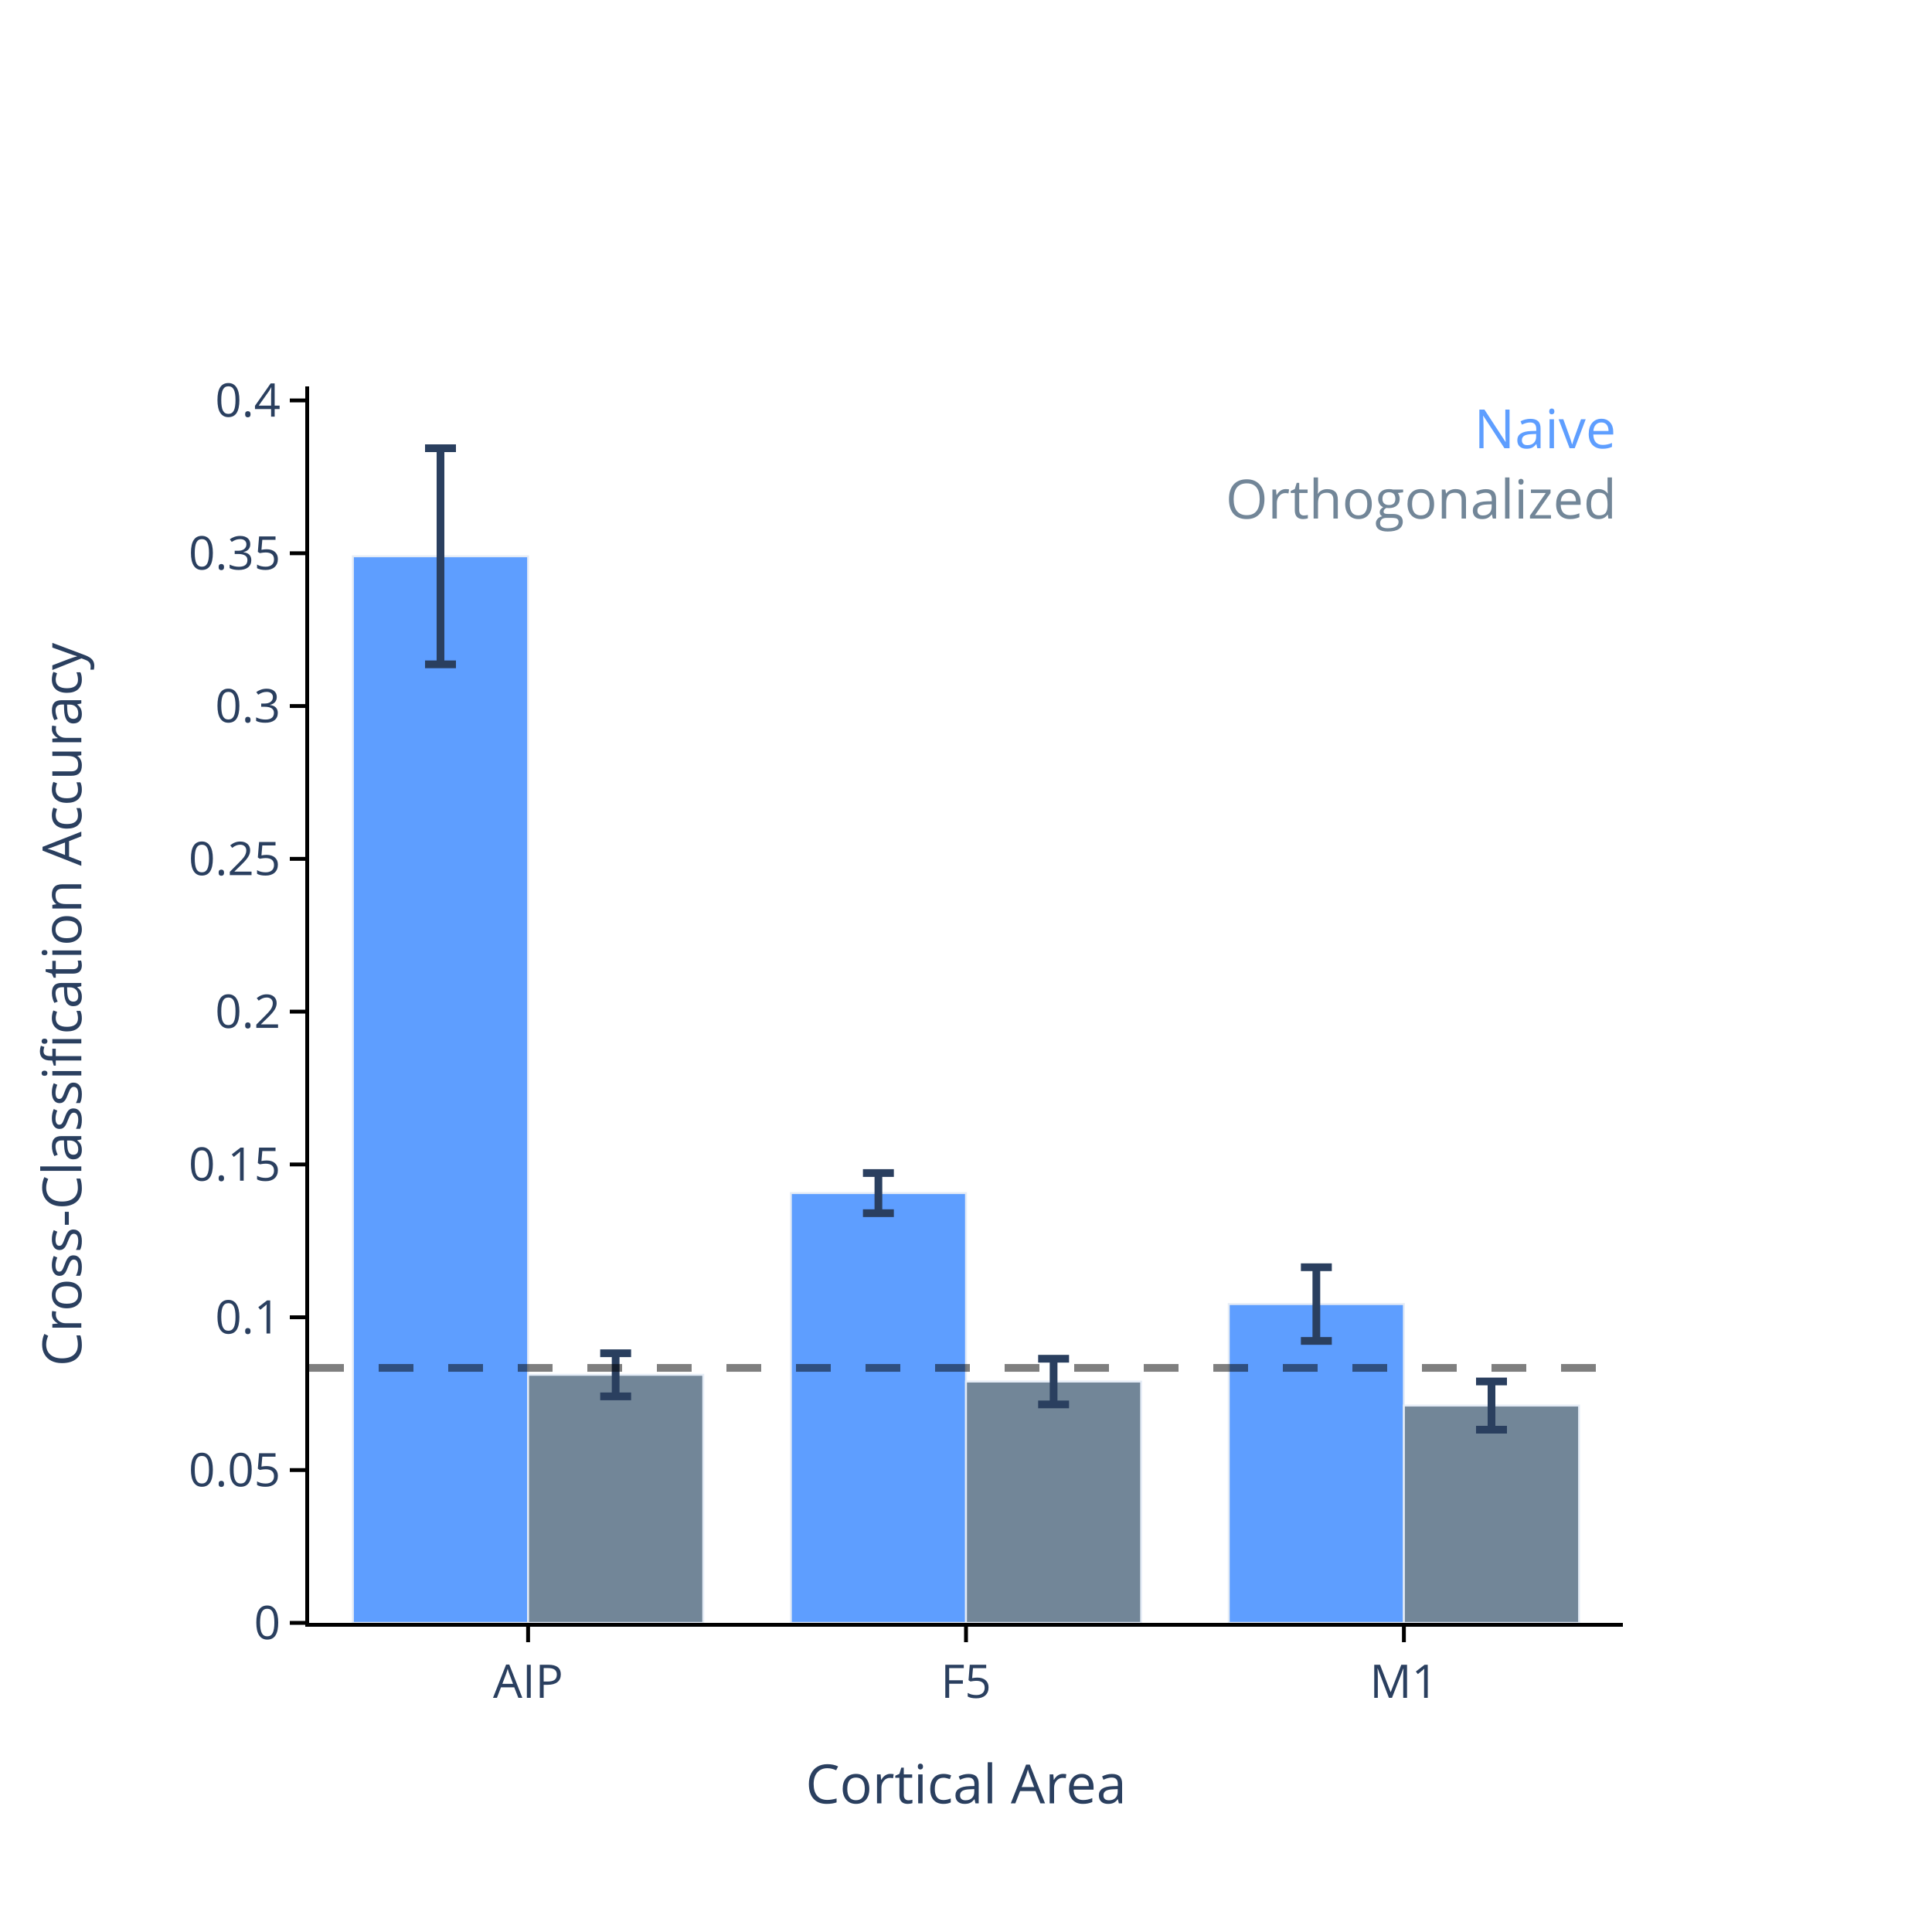
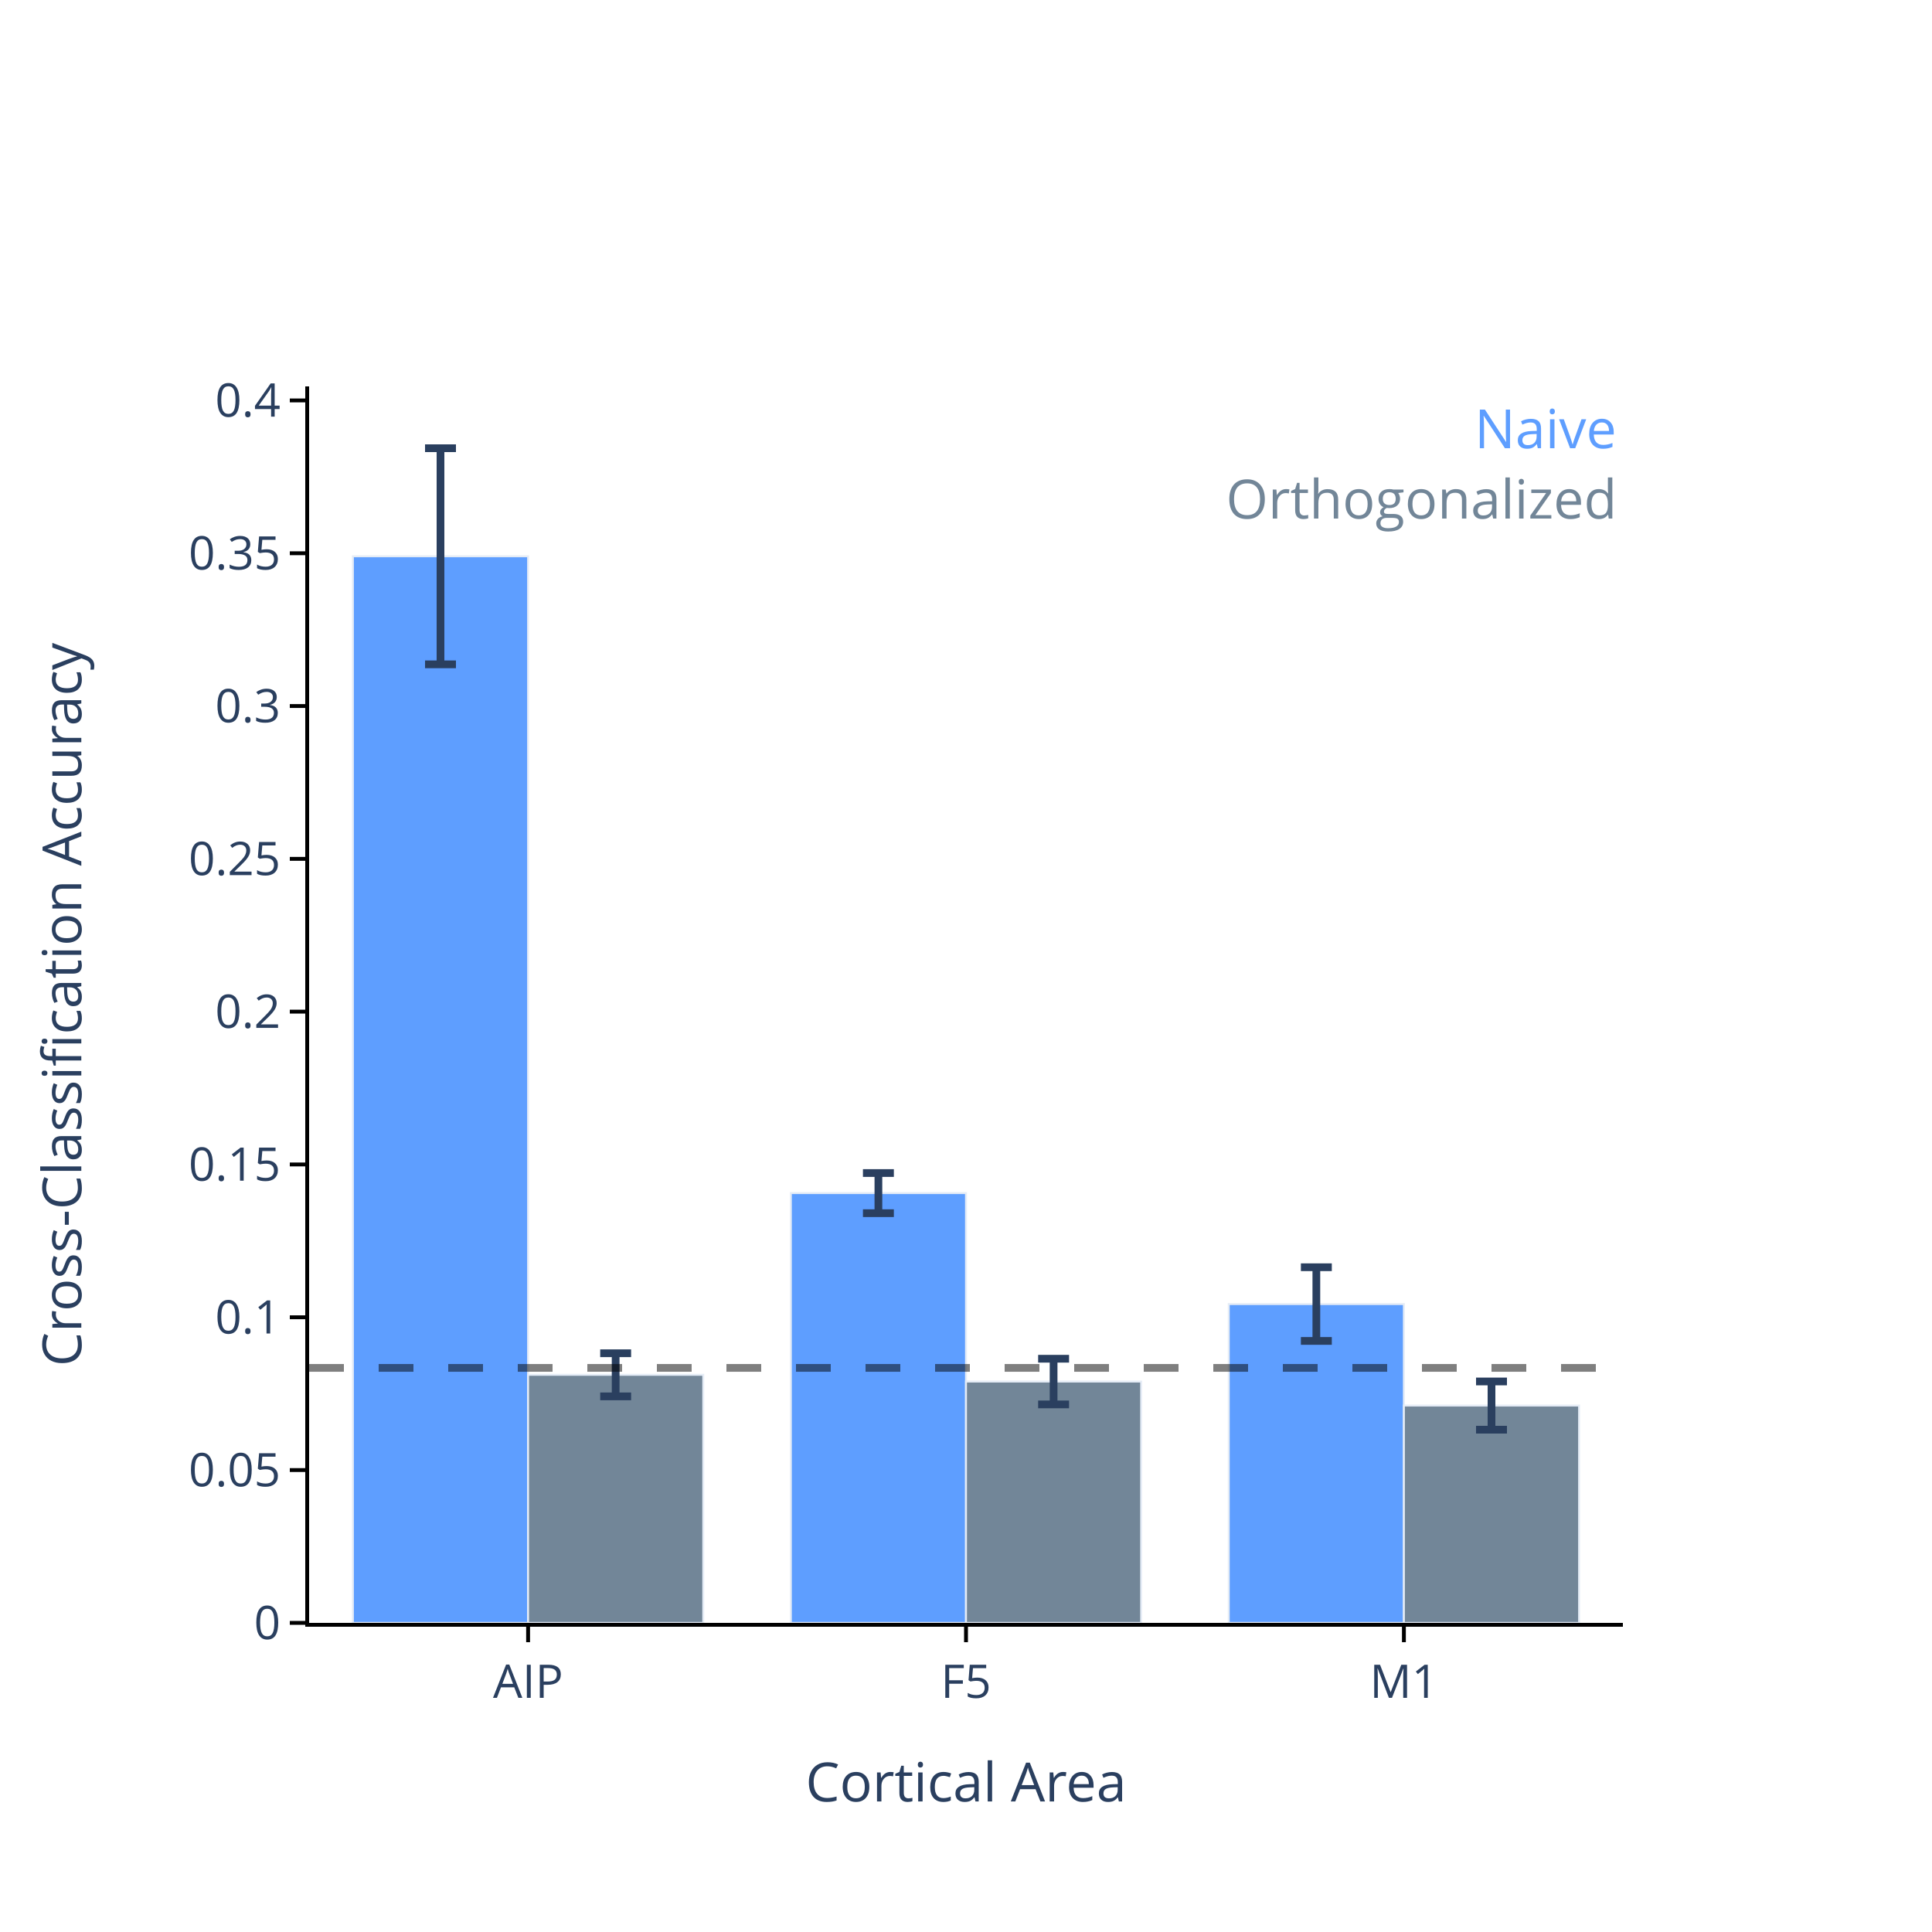
<svg xmlns="http://www.w3.org/2000/svg" class="main-svg" width="500" height="500" style="" viewBox="0 0 500 500">
  <rect x="0" y="0" width="500" height="500" style="fill: rgb(0, 0, 0); fill-opacity: 0;" />
-   <defs id="defs-9098c0">
+   <defs id="defs-6e3c0d">
    <g class="clips">
-       <clipPath id="clip9098c0xyplot" class="plotclip">
+       <clipPath id="clip6e3c0dxyplot" class="plotclip">
        <rect width="340" height="320" />
      </clipPath>
-       <clipPath class="axesclip" id="clip9098c0x">
+       <clipPath class="axesclip" id="clip6e3c0dx">
        <rect x="80" y="0" width="340" height="500" />
      </clipPath>
-       <clipPath class="axesclip" id="clip9098c0y">
+       <clipPath class="axesclip" id="clip6e3c0dy">
        <rect x="0" y="100" width="500" height="320" />
      </clipPath>
-       <clipPath class="axesclip" id="clip9098c0xy">
+       <clipPath class="axesclip" id="clip6e3c0dxy">
        <rect x="80" y="100" width="340" height="320" />
      </clipPath>
    </g>
    <g class="gradients" />
    <g class="patterns" />
  </defs>
  <g class="bglayer">
    <rect class="bg" x="80" y="100" width="340" height="320" style="fill: rgb(0, 0, 0); fill-opacity: 0; stroke-width: 0;" />
  </g>
  <g class="layer-below">
    <g class="imagelayer" />
    <g class="shapelayer" />
  </g>
  <g class="cartesianlayer">
    <g class="subplot xy">
      <g class="layer-subplot">
        <g class="shapelayer" />
        <g class="imagelayer" />
      </g>
      <g class="minor-gridlayer">
        <g class="x" />
        <g class="y" />
      </g>
      <g class="gridlayer">
        <g class="x" />
-         <g class="y">
-           <path class="ygrid crisp" transform="translate(0,380.45)" d="M80,0h340" style="stroke: rgb(255, 255, 255); stroke-opacity: 1; stroke-width: 1px;" />
-           <path class="ygrid crisp" transform="translate(0,340.91)" d="M80,0h340" style="stroke: rgb(255, 255, 255); stroke-opacity: 1; stroke-width: 1px;" />
-           <path class="ygrid crisp" transform="translate(0,301.36)" d="M80,0h340" style="stroke: rgb(255, 255, 255); stroke-opacity: 1; stroke-width: 1px;" />
-           <path class="ygrid crisp" transform="translate(0,261.81)" d="M80,0h340" style="stroke: rgb(255, 255, 255); stroke-opacity: 1; stroke-width: 1px;" />
-           <path class="ygrid crisp" transform="translate(0,222.27)" d="M80,0h340" style="stroke: rgb(255, 255, 255); stroke-opacity: 1; stroke-width: 1px;" />
-           <path class="ygrid crisp" transform="translate(0,182.72)" d="M80,0h340" style="stroke: rgb(255, 255, 255); stroke-opacity: 1; stroke-width: 1px;" />
-           <path class="ygrid crisp" transform="translate(0,143.18)" d="M80,0h340" style="stroke: rgb(255, 255, 255); stroke-opacity: 1; stroke-width: 1px;" />
-           <path class="ygrid crisp" transform="translate(0,103.63)" d="M80,0h340" style="stroke: rgb(255, 255, 255); stroke-opacity: 1; stroke-width: 1px;" />
-         </g>
+         <g class="y" />
      </g>
      <g class="zerolinelayer">
        <path class="yzl zl crisp" transform="translate(0,420)" d="M80,0h340" style="stroke: rgb(255, 255, 255); stroke-opacity: 1; stroke-width: 2px;" />
      </g>
      <path class="xlines-below" />
      <path class="ylines-below" />
      <g class="overlines-below" />
      <g class="xaxislayer-below" />
      <g class="yaxislayer-below" />
      <g class="overaxes-below" />
-       <g class="plot" transform="translate(80,100)" clip-path="url(#clip9098c0xyplot)">
+       <g class="plot" transform="translate(80,100)" clip-path="url(#clip6e3c0dxyplot)">
        <g class="barlayer mlayer">
          <g class="trace bars" style="opacity: 1;">
            <g class="points">
              <g class="point">
                <path d="M11.33,320V43.97H56.67V320Z" style="vector-effect: none; opacity: 1; stroke-width: 0.5px; fill: rgb(26, 118, 255); fill-opacity: 0.7; stroke: rgb(229, 236, 246); stroke-opacity: 1;" />
              </g>
              <g class="point">
                <path d="M124.67,320V208.77H170V320Z" style="vector-effect: none; opacity: 1; stroke-width: 0.5px; fill: rgb(26, 118, 255); fill-opacity: 0.7; stroke: rgb(229, 236, 246); stroke-opacity: 1;" />
              </g>
              <g class="point">
                <path d="M238,320V237.49H283.33V320Z" style="vector-effect: none; opacity: 1; stroke-width: 0.5px; fill: rgb(26, 118, 255); fill-opacity: 0.7; stroke: rgb(229, 236, 246); stroke-opacity: 1;" />
              </g>
            </g>
            <g class="errorbar">
              <path class="yerror" d="M30,16h8m-4,0V71.93m-4,0h8" style="vector-effect: none; stroke-width: 2px; stroke: rgb(42, 63, 95); stroke-opacity: 1;" />
            </g>
            <g class="errorbar">
              <path class="yerror" d="M143.33,203.58h8m-4,0V213.97m-4,0h8" style="vector-effect: none; stroke-width: 2px; stroke: rgb(42, 63, 95); stroke-opacity: 1;" />
            </g>
            <g class="errorbar">
              <path class="yerror" d="M256.67,227.96h8m-4,0V247.03m-4,0h8" style="vector-effect: none; stroke-width: 2px; stroke: rgb(42, 63, 95); stroke-opacity: 1;" />
            </g>
          </g>
          <g class="trace bars" style="opacity: 1;">
            <g class="points">
              <g class="point">
                <path d="M56.67,320V255.8H102V320Z" style="vector-effect: none; opacity: 1; stroke-width: 0.5px; fill: rgb(55, 83, 109); fill-opacity: 0.7; stroke: rgb(229, 236, 246); stroke-opacity: 1;" />
              </g>
              <g class="point">
                <path d="M170,320V257.55H215.33V320Z" style="vector-effect: none; opacity: 1; stroke-width: 0.5px; fill: rgb(55, 83, 109); fill-opacity: 0.7; stroke: rgb(229, 236, 246); stroke-opacity: 1;" />
              </g>
              <g class="point">
                <path d="M283.33,320V263.76H328.67V320Z" style="vector-effect: none; opacity: 1; stroke-width: 0.5px; fill: rgb(55, 83, 109); fill-opacity: 0.7; stroke: rgb(229, 236, 246); stroke-opacity: 1;" />
              </g>
            </g>
            <g class="errorbar">
              <path class="yerror" d="M75.33,250.22h8m-4,0V261.38m-4,0h8" style="vector-effect: none; stroke-width: 2px; stroke: rgb(42, 63, 95); stroke-opacity: 1;" />
            </g>
            <g class="errorbar">
              <path class="yerror" d="M188.67,251.64h8m-4,0V263.46m-4,0h8" style="vector-effect: none; stroke-width: 2px; stroke: rgb(42, 63, 95); stroke-opacity: 1;" />
            </g>
            <g class="errorbar">
              <path class="yerror" d="M302,257.52h8m-4,0V270m-4,0h8" style="vector-effect: none; stroke-width: 2px; stroke: rgb(42, 63, 95); stroke-opacity: 1;" />
            </g>
          </g>
        </g>
        <g class="scatterlayer mlayer">
-           <g class="trace scatter trace554fb7" style="stroke-miterlimit: 2; opacity: 1;">
+           <g class="trace scatter trace78d59a" style="stroke-miterlimit: 2; opacity: 1;">
            <g class="fills" />
            <g class="errorbars" />
            <g class="lines">
              <path class="js-line" d="M0,254.01L340,254.01" style="vector-effect: none; fill: none; stroke: rgb(0, 0, 0); stroke-opacity: 0.5; stroke-dasharray: 9px, 9px; stroke-width: 2px; opacity: 1;" />
            </g>
            <g class="points" />
            <g class="text" />
          </g>
        </g>
      </g>
      <g class="overplot" />
      <path class="xlines-above crisp" d="M79,420.5H420" style="fill: none; stroke-width: 1px; stroke: rgb(0, 0, 0); stroke-opacity: 1;" />
      <path class="ylines-above crisp" d="M79.5,100V420" style="fill: none; stroke-width: 1px; stroke: rgb(0, 0, 0); stroke-opacity: 1;" />
      <g class="overlines-above" />
      <g class="xaxislayer-above">
        <path class="xtick ticks crisp" d="M0,421v4" transform="translate(136.67,0)" style="stroke: rgb(0, 0, 0); stroke-opacity: 1; stroke-width: 1px;" />
        <path class="xtick ticks crisp" d="M0,421v4" transform="translate(250,0)" style="stroke: rgb(0, 0, 0); stroke-opacity: 1; stroke-width: 1px;" />
        <path class="xtick ticks crisp" d="M0,421v4" transform="translate(363.33,0)" style="stroke: rgb(0, 0, 0); stroke-opacity: 1; stroke-width: 1px;" />
        <g class="xtick">
          <text text-anchor="middle" x="0" y="439.4" transform="translate(136.67,0)" style="font-family: 'Open Sans', verdana, arial, sans-serif; font-size: 12px; fill: rgb(42, 63, 95); fill-opacity: 1; white-space: pre; opacity: 1;">AIP</text>
        </g>
        <g class="xtick">
          <text text-anchor="middle" x="0" y="439.4" style="font-family: 'Open Sans', verdana, arial, sans-serif; font-size: 12px; fill: rgb(42, 63, 95); fill-opacity: 1; white-space: pre; opacity: 1;" transform="translate(250,0)">F5</text>
        </g>
        <g class="xtick">
          <text text-anchor="middle" x="0" y="439.4" style="font-family: 'Open Sans', verdana, arial, sans-serif; font-size: 12px; fill: rgb(42, 63, 95); fill-opacity: 1; white-space: pre; opacity: 1;" transform="translate(363.33,0)">M1</text>
        </g>
      </g>
      <g class="yaxislayer-above">
        <path class="ytick ticks crisp" d="M79,0h-4" transform="translate(0,420)" style="stroke: rgb(0, 0, 0); stroke-opacity: 1; stroke-width: 1px;" />
        <path class="ytick ticks crisp" d="M79,0h-4" transform="translate(0,380.45)" style="stroke: rgb(0, 0, 0); stroke-opacity: 1; stroke-width: 1px;" />
        <path class="ytick ticks crisp" d="M79,0h-4" transform="translate(0,340.91)" style="stroke: rgb(0, 0, 0); stroke-opacity: 1; stroke-width: 1px;" />
        <path class="ytick ticks crisp" d="M79,0h-4" transform="translate(0,301.36)" style="stroke: rgb(0, 0, 0); stroke-opacity: 1; stroke-width: 1px;" />
        <path class="ytick ticks crisp" d="M79,0h-4" transform="translate(0,261.81)" style="stroke: rgb(0, 0, 0); stroke-opacity: 1; stroke-width: 1px;" />
        <path class="ytick ticks crisp" d="M79,0h-4" transform="translate(0,222.27)" style="stroke: rgb(0, 0, 0); stroke-opacity: 1; stroke-width: 1px;" />
        <path class="ytick ticks crisp" d="M79,0h-4" transform="translate(0,182.72)" style="stroke: rgb(0, 0, 0); stroke-opacity: 1; stroke-width: 1px;" />
        <path class="ytick ticks crisp" d="M79,0h-4" transform="translate(0,143.18)" style="stroke: rgb(0, 0, 0); stroke-opacity: 1; stroke-width: 1px;" />
        <path class="ytick ticks crisp" d="M79,0h-4" transform="translate(0,103.63)" style="stroke: rgb(0, 0, 0); stroke-opacity: 1; stroke-width: 1px;" />
        <g class="ytick">
          <text text-anchor="end" x="72.6" y="4.2" transform="translate(0,420)" style="font-family: 'Open Sans', verdana, arial, sans-serif; font-size: 12px; fill: rgb(42, 63, 95); fill-opacity: 1; white-space: pre; opacity: 1;">0</text>
        </g>
        <g class="ytick">
          <text text-anchor="end" x="72.6" y="4.2" style="font-family: 'Open Sans', verdana, arial, sans-serif; font-size: 12px; fill: rgb(42, 63, 95); fill-opacity: 1; white-space: pre; opacity: 1;" transform="translate(0,380.45)">0.05</text>
        </g>
        <g class="ytick">
          <text text-anchor="end" x="72.6" y="4.2" style="font-family: 'Open Sans', verdana, arial, sans-serif; font-size: 12px; fill: rgb(42, 63, 95); fill-opacity: 1; white-space: pre; opacity: 1;" transform="translate(0,340.91)">0.1</text>
        </g>
        <g class="ytick">
          <text text-anchor="end" x="72.6" y="4.2" style="font-family: 'Open Sans', verdana, arial, sans-serif; font-size: 12px; fill: rgb(42, 63, 95); fill-opacity: 1; white-space: pre; opacity: 1;" transform="translate(0,301.36)">0.15</text>
        </g>
        <g class="ytick">
          <text text-anchor="end" x="72.6" y="4.2" style="font-family: 'Open Sans', verdana, arial, sans-serif; font-size: 12px; fill: rgb(42, 63, 95); fill-opacity: 1; white-space: pre; opacity: 1;" transform="translate(0,261.81)">0.2</text>
        </g>
        <g class="ytick">
          <text text-anchor="end" x="72.6" y="4.2" style="font-family: 'Open Sans', verdana, arial, sans-serif; font-size: 12px; fill: rgb(42, 63, 95); fill-opacity: 1; white-space: pre; opacity: 1;" transform="translate(0,222.27)">0.25</text>
        </g>
        <g class="ytick">
          <text text-anchor="end" x="72.6" y="4.2" style="font-family: 'Open Sans', verdana, arial, sans-serif; font-size: 12px; fill: rgb(42, 63, 95); fill-opacity: 1; white-space: pre; opacity: 1;" transform="translate(0,182.72)">0.3</text>
        </g>
        <g class="ytick">
          <text text-anchor="end" x="72.6" y="4.2" style="font-family: 'Open Sans', verdana, arial, sans-serif; font-size: 12px; fill: rgb(42, 63, 95); fill-opacity: 1; white-space: pre; opacity: 1;" transform="translate(0,143.18)">0.35</text>
        </g>
        <g class="ytick">
          <text text-anchor="end" x="72.6" y="4.2" style="font-family: 'Open Sans', verdana, arial, sans-serif; font-size: 12px; fill: rgb(42, 63, 95); fill-opacity: 1; white-space: pre; opacity: 1;" transform="translate(0,103.63)">0.4</text>
        </g>
      </g>
      <g class="overaxes-above" />
    </g>
  </g>
  <g class="polarlayer" />
  <g class="smithlayer" />
  <g class="ternarylayer" />
  <g class="geolayer" />
  <g class="funnelarealayer" />
  <g class="pielayer" />
  <g class="iciclelayer" />
  <g class="treemaplayer" />
  <g class="sunburstlayer" />
  <g class="glimages" />
-   <defs id="topdefs-9098c0">
+   <defs id="topdefs-6e3c0d">
    <g class="clips" />
  </defs>
  <g class="layer-above">
    <g class="imagelayer" />
    <g class="shapelayer" />
  </g>
  <g class="infolayer">
    <g class="g-gtitle" />
    <g class="g-xtitle">
-       <text class="xtitle" x="250" y="466.706" text-anchor="middle" style="font-family: 'Open Sans', verdana, arial, sans-serif; font-size: 14px; fill: rgb(42, 63, 95); opacity: 1; font-weight: normal; white-space: pre;">Cortical Area</text>
+       <text class="xtitle" x="250" y="466.206" text-anchor="middle" style="font-family: 'Open Sans', verdana, arial, sans-serif; font-size: 14px; fill: rgb(42, 63, 95); opacity: 1; font-weight: normal; white-space: pre;">Cortical Area</text>
    </g>
    <g class="g-ytitle">
      <text class="ytitle" transform="rotate(-90,21.04375,260)" x="21.044" y="260" text-anchor="middle" style="font-family: 'Open Sans', verdana, arial, sans-serif; font-size: 14px; fill: rgb(42, 63, 95); opacity: 1; font-weight: normal; white-space: pre;">Cross-Classification Accuracy</text>
    </g>
    <g class="annotation" data-index="0" style="opacity: 1;">
      <g class="annotation-text-g" transform="rotate(0,398.5,110.5)">
        <g class="cursor-pointer" transform="translate(377,100)">
          <rect class="bg" x="0.5" y="0.5" width="42" height="20" style="stroke-width: 1px; stroke: rgb(0, 0, 0); stroke-opacity: 0; fill: rgb(0, 0, 0); fill-opacity: 0;" />
-           <text class="annotation-text" text-anchor="end" x="41.234" y="16" style="font-family: 'Open Sans', verdana, arial, sans-serif; font-size: 14px; fill: rgb(26, 118, 255); fill-opacity: 0.7; white-space: pre;">Naive</text>
+           <text class="annotation-text" text-anchor="end" x="41.359" y="16" style="font-family: 'Open Sans', verdana, arial, sans-serif; font-size: 14px; fill: rgb(26, 118, 255); fill-opacity: 0.7; white-space: pre;">Naive</text>
        </g>
      </g>
    </g>
    <g class="annotation" data-index="1" style="opacity: 1;">
      <g class="annotation-text-g" transform="rotate(0,365,119.5)">
        <g class="cursor-pointer" transform="translate(310,100)">
          <rect class="bg" x="0.5" y="0.5" width="109" height="38" style="stroke-width: 1px; stroke: rgb(0, 0, 0); stroke-opacity: 0; fill: rgb(0, 0, 0); fill-opacity: 0;" />
-           <text class="annotation-text" text-anchor="end" x="108.375" y="16" style="font-family: 'Open Sans', verdana, arial, sans-serif; font-size: 14px; fill: rgb(55, 83, 109); fill-opacity: 0.7; white-space: pre;">
-             <tspan class="line" dy="0em" x="108.375" y="16"> </tspan>
-             <tspan class="line" dy="1.3em" x="108.375" y="16">Orthogonalized</tspan>
+           <text class="annotation-text" text-anchor="end" x="108.469" y="16" style="font-family: 'Open Sans', verdana, arial, sans-serif; font-size: 14px; fill: rgb(55, 83, 109); fill-opacity: 0.7; white-space: pre;">
+             <tspan class="line" dy="0em" x="108.469" y="16"> </tspan>
+             <tspan class="line" dy="1.3em" x="108.469" y="16">Orthogonalized</tspan>
          </text>
        </g>
      </g>
    </g>
  </g>
</svg>
